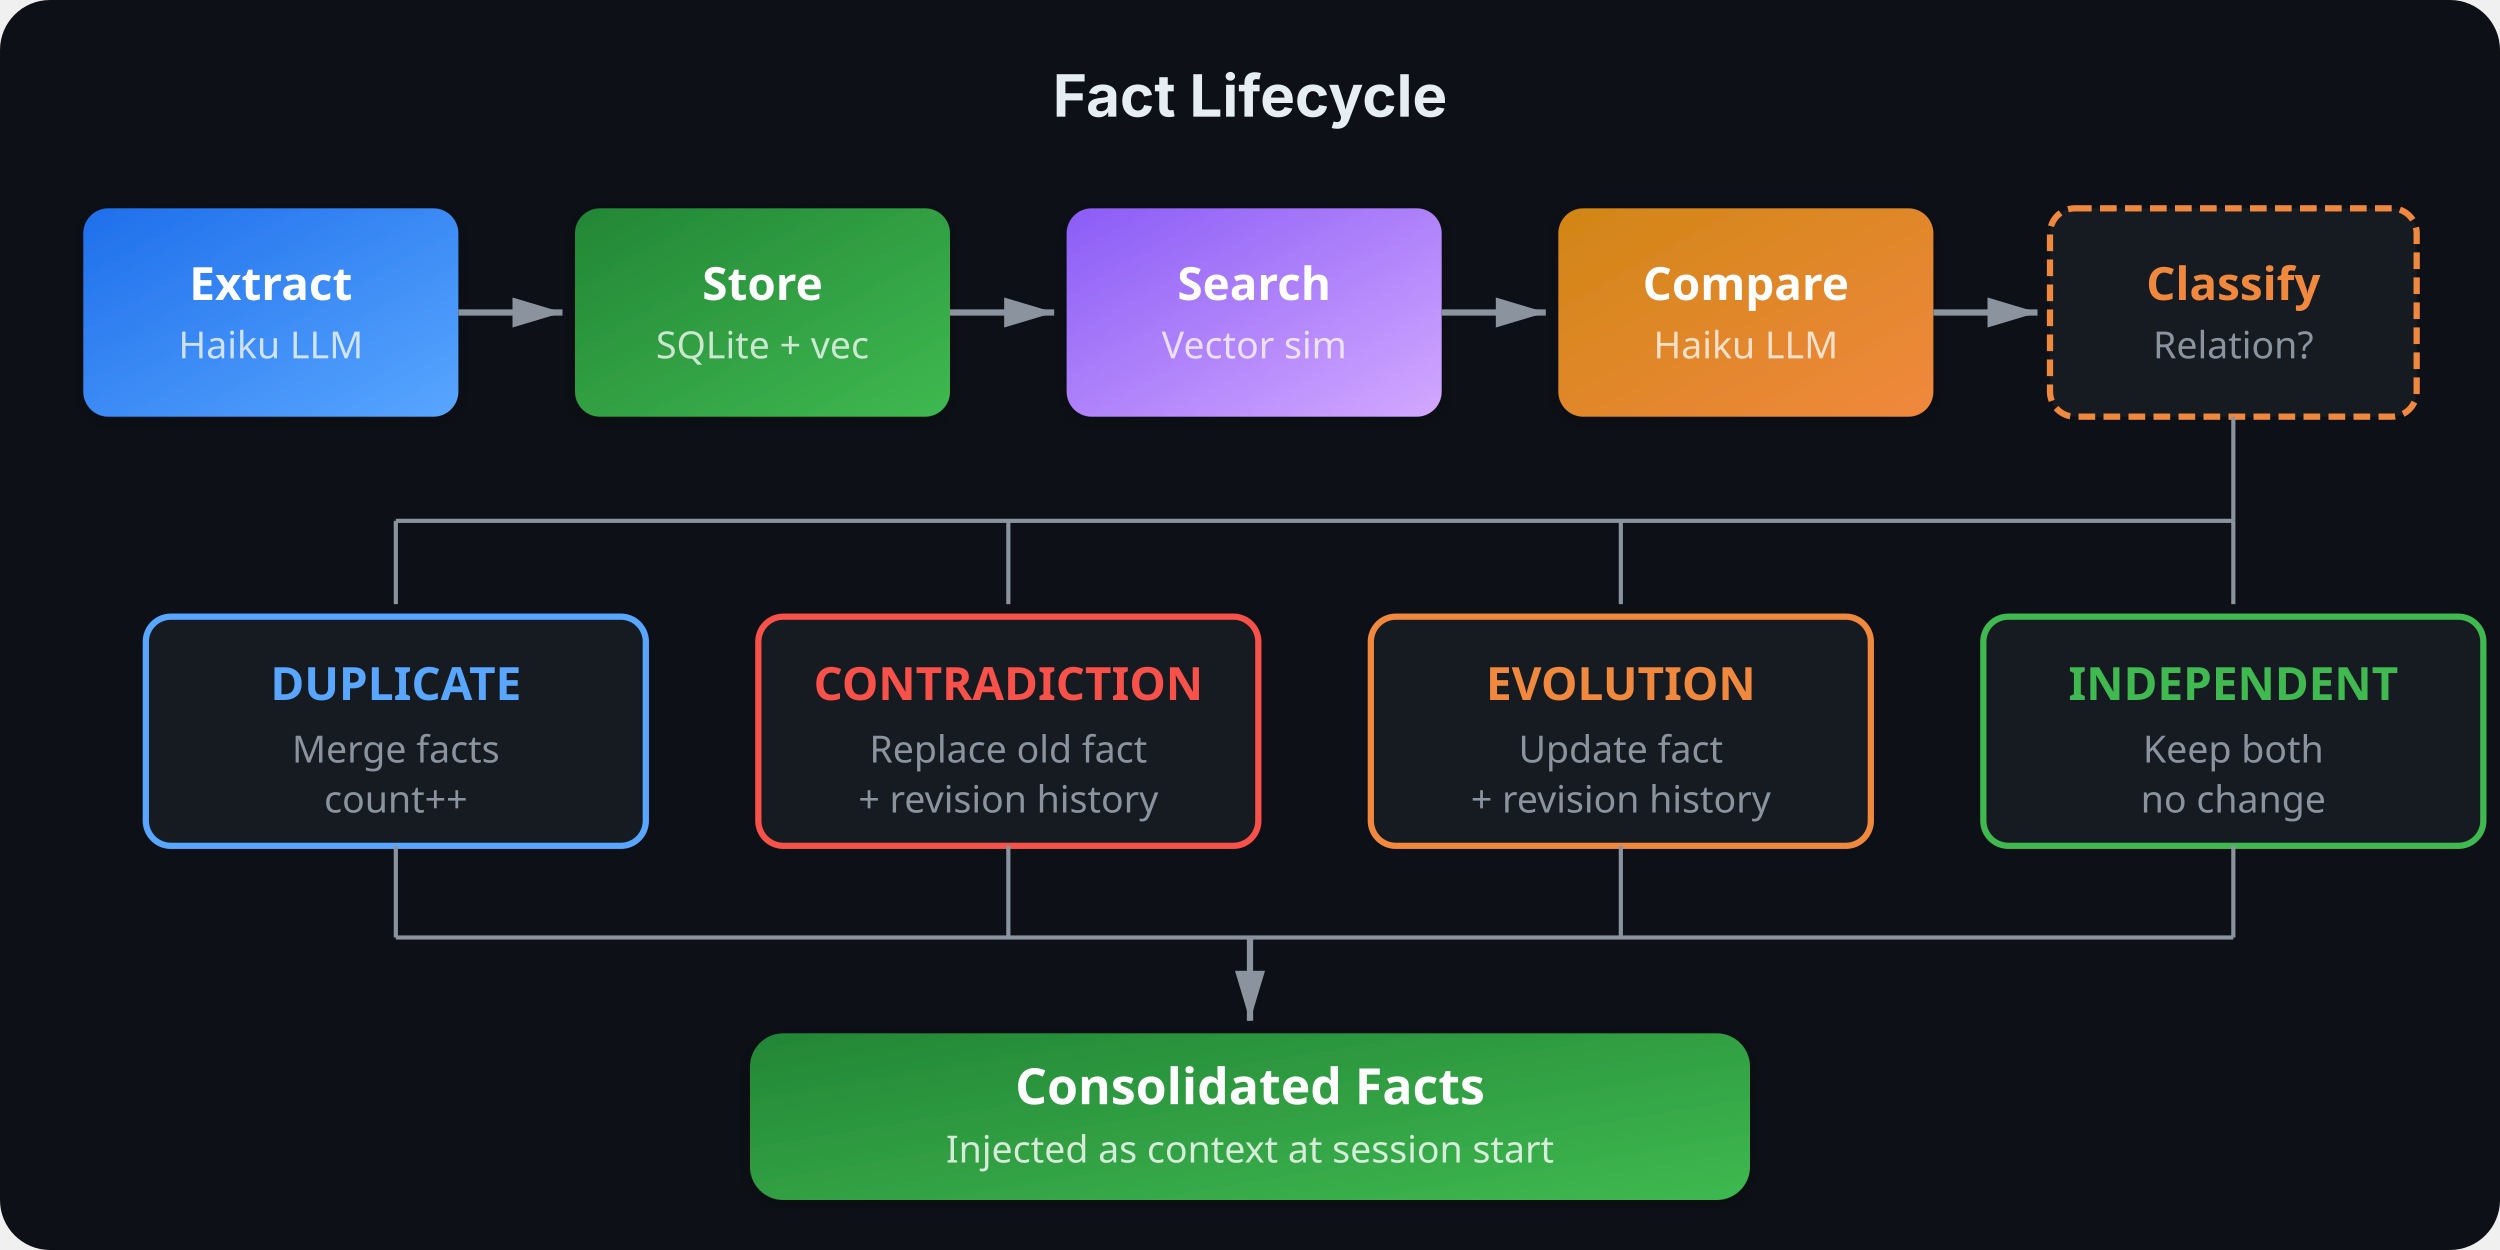
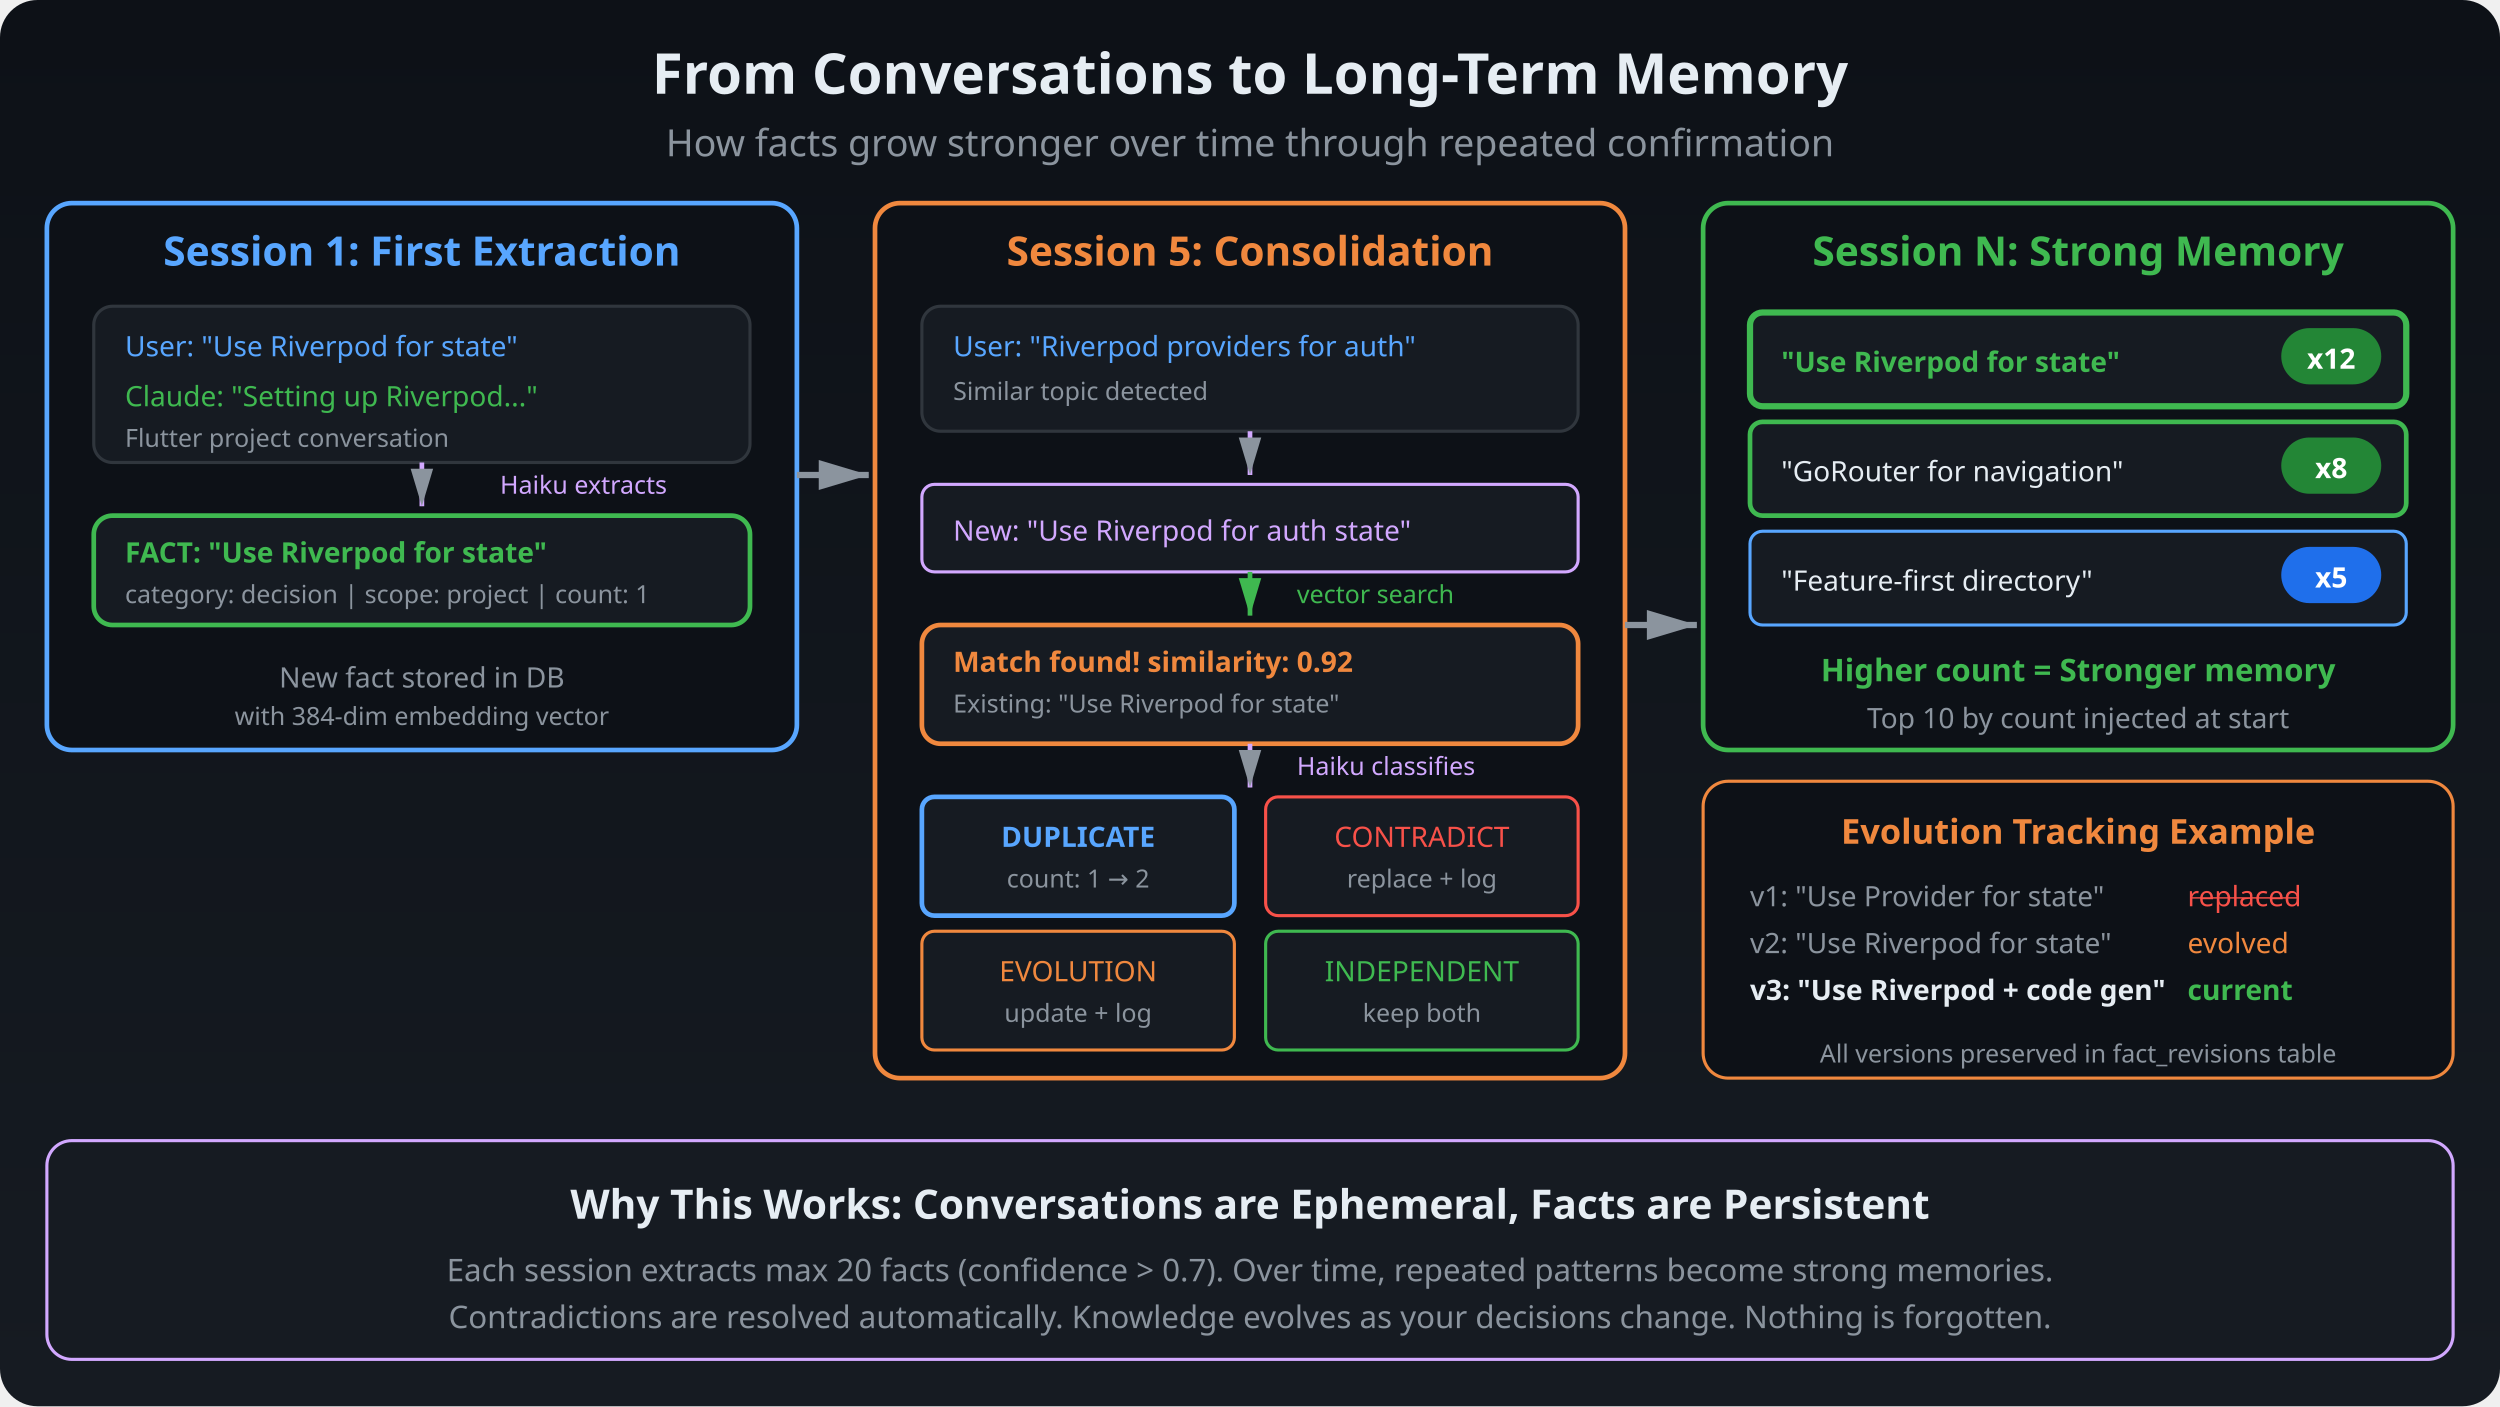
- <svg xmlns="http://www.w3.org/2000/svg" viewBox="0 0 600 300" width="600" height="300">
+ <svg xmlns="http://www.w3.org/2000/svg" viewBox="0 0 800 450" width="800" height="450">
  <defs>
-     <linearGradient id="flBlue" x1="0%" y1="0%" x2="100%" y2="100%">
-       <stop offset="0%" style="stop-color:#1f6feb;stop-opacity:1" />
-       <stop offset="100%" style="stop-color:#58a6ff;stop-opacity:1" />
+     <linearGradient id="lBg" x1="0%" y1="0%" x2="0%" y2="100%">
+       <stop offset="0%" style="stop-color:#0d1117" />
+       <stop offset="100%" style="stop-color:#161b22" />
    </linearGradient>
-     <linearGradient id="flGreen" x1="0%" y1="0%" x2="100%" y2="100%">
-       <stop offset="0%" style="stop-color:#238636;stop-opacity:1" />
-       <stop offset="100%" style="stop-color:#3fb950;stop-opacity:1" />
+     <linearGradient id="lBlue" x1="0%" y1="0%" x2="100%" y2="100%">
+       <stop offset="0%" style="stop-color:#1f6feb" />
+       <stop offset="100%" style="stop-color:#58a6ff" />
    </linearGradient>
-     <linearGradient id="flPurple" x1="0%" y1="0%" x2="100%" y2="100%">
-       <stop offset="0%" style="stop-color:#8b5cf6;stop-opacity:1" />
-       <stop offset="100%" style="stop-color:#d2a8ff;stop-opacity:1" />
+     <linearGradient id="lGreen" x1="0%" y1="0%" x2="100%" y2="100%">
+       <stop offset="0%" style="stop-color:#238636" />
+       <stop offset="100%" style="stop-color:#3fb950" />
    </linearGradient>
-     <linearGradient id="flOrange" x1="0%" y1="0%" x2="100%" y2="100%">
-       <stop offset="0%" style="stop-color:#d18616;stop-opacity:1" />
-       <stop offset="100%" style="stop-color:#f0883e;stop-opacity:1" />
+     <linearGradient id="lPurple" x1="0%" y1="0%" x2="100%" y2="100%">
+       <stop offset="0%" style="stop-color:#8b5cf6" />
+       <stop offset="100%" style="stop-color:#a78bfa" />
    </linearGradient>
-     <filter id="flShadow" x="-5%" y="-5%" width="110%" height="110%">
-       <feDropShadow dx="0" dy="1" stdDeviation="2" flood-color="#000" flood-opacity="0.3" />
+     <linearGradient id="lOrange" x1="0%" y1="0%" x2="100%" y2="100%">
+       <stop offset="0%" style="stop-color:#d18616" />
+       <stop offset="100%" style="stop-color:#f0883e" />
+     </linearGradient>
+     <filter id="ls">
+       <feDropShadow dx="0" dy="2" stdDeviation="3" flood-color="#000" flood-opacity="0.4" />
    </filter>
-     <marker id="arr" viewBox="0 0 10 6" refX="10" refY="3" markerWidth="8" markerHeight="6" orient="auto">
-       <path d="M 0 0 L 10 3 L 0 6 z" fill="#8b949e" />
+     <marker id="la" viewBox="0 0 10 6" refX="10" refY="3" markerWidth="8" markerHeight="6" orient="auto">
+       <path d="M0 0L10 3L0 6z" fill="#8b949e" />
+     </marker>
+     <marker id="lg" viewBox="0 0 10 6" refX="10" refY="3" markerWidth="8" markerHeight="6" orient="auto">
+       <path d="M0 0L10 3L0 6z" fill="#3fb950" />
+     </marker>
+     <marker id="lr" viewBox="0 0 10 6" refX="10" refY="3" markerWidth="8" markerHeight="6" orient="auto">
+       <path d="M0 0L10 3L0 6z" fill="#f85149" />
    </marker>
  </defs>
-   <rect width="600" height="300" rx="12" fill="#0d1117" />
-   <text x="300" y="28" text-anchor="middle" fill="#e6edf3" font-family="system-ui, -apple-system, sans-serif" font-size="14" font-weight="bold">Fact Lifecycle</text>
-   <rect x="20" y="50" width="90" height="50" rx="6" fill="url(#flBlue)" filter="url(#flShadow)" />
-   <text x="65" y="72" text-anchor="middle" fill="#fff" font-family="system-ui, sans-serif" font-size="11" font-weight="600">Extract</text>
-   <text x="65" y="86" text-anchor="middle" fill="rgba(255,255,255,0.75)" font-family="system-ui, sans-serif" font-size="9">Haiku LLM</text>
-   <line x1="110" y1="75" x2="135" y2="75" stroke="#8b949e" stroke-width="1.5" marker-end="url(#arr)" />
-   <rect x="138" y="50" width="90" height="50" rx="6" fill="url(#flGreen)" filter="url(#flShadow)" />
-   <text x="183" y="72" text-anchor="middle" fill="#fff" font-family="system-ui, sans-serif" font-size="11" font-weight="600">Store</text>
-   <text x="183" y="86" text-anchor="middle" fill="rgba(255,255,255,0.75)" font-family="system-ui, sans-serif" font-size="9">SQLite + vec</text>
-   <line x1="228" y1="75" x2="253" y2="75" stroke="#8b949e" stroke-width="1.5" marker-end="url(#arr)" />
-   <rect x="256" y="50" width="90" height="50" rx="6" fill="url(#flPurple)" filter="url(#flShadow)" />
-   <text x="301" y="72" text-anchor="middle" fill="#fff" font-family="system-ui, sans-serif" font-size="11" font-weight="600">Search</text>
-   <text x="301" y="86" text-anchor="middle" fill="rgba(255,255,255,0.75)" font-family="system-ui, sans-serif" font-size="9">Vector sim</text>
-   <line x1="346" y1="75" x2="371" y2="75" stroke="#8b949e" stroke-width="1.5" marker-end="url(#arr)" />
-   <rect x="374" y="50" width="90" height="50" rx="6" fill="url(#flOrange)" filter="url(#flShadow)" />
-   <text x="419" y="72" text-anchor="middle" fill="#fff" font-family="system-ui, sans-serif" font-size="11" font-weight="600">Compare</text>
-   <text x="419" y="86" text-anchor="middle" fill="rgba(255,255,255,0.75)" font-family="system-ui, sans-serif" font-size="9">Haiku LLM</text>
-   <line x1="464" y1="75" x2="489" y2="75" stroke="#8b949e" stroke-width="1.5" marker-end="url(#arr)" />
-   <rect x="492" y="50" width="88" height="50" rx="6" fill="#161b22" stroke="#f0883e" stroke-width="1.5" stroke-dasharray="4,2" />
-   <text x="536" y="72" text-anchor="middle" fill="#f0883e" font-family="system-ui, sans-serif" font-size="11" font-weight="600">Classify</text>
-   <text x="536" y="86" text-anchor="middle" fill="#8b949e" font-family="system-ui, sans-serif" font-size="9">Relation?</text>
-   <line x1="536" y1="100" x2="536" y2="125" stroke="#8b949e" stroke-width="1" />
-   <line x1="95" y1="125" x2="536" y2="125" stroke="#8b949e" stroke-width="1" />
-   <line x1="95" y1="125" x2="95" y2="145" stroke="#8b949e" stroke-width="1" />
-   <line x1="242" y1="125" x2="242" y2="145" stroke="#8b949e" stroke-width="1" />
-   <line x1="389" y1="125" x2="389" y2="145" stroke="#8b949e" stroke-width="1" />
-   <line x1="536" y1="125" x2="536" y2="145" stroke="#8b949e" stroke-width="1" />
-   <rect x="35" y="148" width="120" height="55" rx="6" fill="#161b22" stroke="#58a6ff" stroke-width="1.5" />
-   <text x="95" y="168" text-anchor="middle" fill="#58a6ff" font-family="system-ui, sans-serif" font-size="11" font-weight="bold">DUPLICATE</text>
-   <text x="95" y="183" text-anchor="middle" fill="#8b949e" font-family="system-ui, sans-serif" font-size="9">Merge facts</text>
-   <text x="95" y="195" text-anchor="middle" fill="#8b949e" font-family="system-ui, sans-serif" font-size="9">count++</text>
-   <rect x="182" y="148" width="120" height="55" rx="6" fill="#161b22" stroke="#f85149" stroke-width="1.5" />
-   <text x="242" y="168" text-anchor="middle" fill="#f85149" font-family="system-ui, sans-serif" font-size="11" font-weight="bold">CONTRADICTION</text>
-   <text x="242" y="183" text-anchor="middle" fill="#8b949e" font-family="system-ui, sans-serif" font-size="9">Replace old fact</text>
-   <text x="242" y="195" text-anchor="middle" fill="#8b949e" font-family="system-ui, sans-serif" font-size="9">+ revision history</text>
-   <rect x="329" y="148" width="120" height="55" rx="6" fill="#161b22" stroke="#f0883e" stroke-width="1.5" />
-   <text x="389" y="168" text-anchor="middle" fill="#f0883e" font-family="system-ui, sans-serif" font-size="11" font-weight="bold">EVOLUTION</text>
-   <text x="389" y="183" text-anchor="middle" fill="#8b949e" font-family="system-ui, sans-serif" font-size="9">Update fact</text>
-   <text x="389" y="195" text-anchor="middle" fill="#8b949e" font-family="system-ui, sans-serif" font-size="9">+ revision history</text>
-   <rect x="476" y="148" width="120" height="55" rx="6" fill="#161b22" stroke="#3fb950" stroke-width="1.5" />
-   <text x="536" y="168" text-anchor="middle" fill="#3fb950" font-family="system-ui, sans-serif" font-size="11" font-weight="bold">INDEPENDENT</text>
-   <text x="536" y="183" text-anchor="middle" fill="#8b949e" font-family="system-ui, sans-serif" font-size="9">Keep both</text>
-   <text x="536" y="195" text-anchor="middle" fill="#8b949e" font-family="system-ui, sans-serif" font-size="9">no change</text>
-   <line x1="95" y1="203" x2="95" y2="225" stroke="#8b949e" stroke-width="1" />
-   <line x1="242" y1="203" x2="242" y2="225" stroke="#8b949e" stroke-width="1" />
-   <line x1="389" y1="203" x2="389" y2="225" stroke="#8b949e" stroke-width="1" />
-   <line x1="536" y1="203" x2="536" y2="225" stroke="#8b949e" stroke-width="1" />
-   <line x1="95" y1="225" x2="536" y2="225" stroke="#8b949e" stroke-width="1" />
-   <line x1="300" y1="225" x2="300" y2="245" stroke="#8b949e" stroke-width="1.5" marker-end="url(#arr)" />
-   <rect x="180" y="248" width="240" height="40" rx="8" fill="url(#flGreen)" filter="url(#flShadow)" />
-   <text x="300" y="265" text-anchor="middle" fill="#fff" font-family="system-ui, sans-serif" font-size="12" font-weight="bold">Consolidated Facts</text>
-   <text x="300" y="279" text-anchor="middle" fill="rgba(255,255,255,0.8)" font-family="system-ui, sans-serif" font-size="9">Injected as context at session start</text>
+   <rect width="800" height="450" rx="12" fill="url(#lBg)" />
+   <text x="400" y="30" text-anchor="middle" fill="#e6edf3" font-family="system-ui, sans-serif" font-size="18" font-weight="bold">From Conversations to Long-Term Memory</text>
+   <text x="400" y="50" text-anchor="middle" fill="#8b949e" font-family="system-ui, sans-serif" font-size="12">How facts grow stronger over time through repeated confirmation</text>
+   <rect x="15" y="65" width="240" height="175" rx="8" fill="#0d1117" stroke="#58a6ff" stroke-width="1.5" />
+   <text x="135" y="85" text-anchor="middle" fill="#58a6ff" font-family="system-ui, sans-serif" font-size="13" font-weight="bold">Session 1: First Extraction</text>
+   <rect x="30" y="98" width="210" height="50" rx="6" fill="#161b22" stroke="#30363d" stroke-width="1" />
+   <text x="40" y="114" fill="#58a6ff" font-family="system-ui, sans-serif" font-size="9">User: "Use Riverpod for state"</text>
+   <text x="40" y="130" fill="#3fb950" font-family="system-ui, sans-serif" font-size="9">Claude: "Setting up Riverpod..."</text>
+   <text x="40" y="143" fill="#8b949e" font-family="system-ui, sans-serif" font-size="8">Flutter project conversation</text>
+   <line x1="135" y1="148" x2="135" y2="162" stroke="#d2a8ff" stroke-width="1.5" marker-end="url(#la)" />
+   <text x="160" y="158" fill="#d2a8ff" font-family="system-ui, sans-serif" font-size="8">Haiku extracts</text>
+   <rect x="30" y="165" width="210" height="35" rx="6" fill="#161b22" stroke="#3fb950" stroke-width="1.5" />
+   <text x="40" y="180" fill="#3fb950" font-family="system-ui, sans-serif" font-size="9" font-weight="bold">FACT: "Use Riverpod for state"</text>
+   <text x="40" y="193" fill="#8b949e" font-family="system-ui, sans-serif" font-size="8">category: decision | scope: project | count: 1</text>
+   <text x="135" y="220" text-anchor="middle" fill="#8b949e" font-family="system-ui, sans-serif" font-size="9">New fact stored in DB</text>
+   <text x="135" y="232" text-anchor="middle" fill="#8b949e" font-family="system-ui, sans-serif" font-size="8">with 384-dim embedding vector</text>
+   <line x1="255" y1="152" x2="278" y2="152" stroke="#8b949e" stroke-width="2" marker-end="url(#la)" />
+   <rect x="280" y="65" width="240" height="280" rx="8" fill="#0d1117" stroke="#f0883e" stroke-width="1.5" />
+   <text x="400" y="85" text-anchor="middle" fill="#f0883e" font-family="system-ui, sans-serif" font-size="13" font-weight="bold">Session 5: Consolidation</text>
+   <rect x="295" y="98" width="210" height="40" rx="6" fill="#161b22" stroke="#30363d" stroke-width="1" />
+   <text x="305" y="114" fill="#58a6ff" font-family="system-ui, sans-serif" font-size="9">User: "Riverpod providers for auth"</text>
+   <text x="305" y="128" fill="#8b949e" font-family="system-ui, sans-serif" font-size="8">Similar topic detected</text>
+   <line x1="400" y1="138" x2="400" y2="152" stroke="#d2a8ff" stroke-width="1.5" marker-end="url(#la)" />
+   <rect x="295" y="155" width="210" height="28" rx="4" fill="#161b22" stroke="#d2a8ff" stroke-width="1" />
+   <text x="305" y="173" fill="#d2a8ff" font-family="system-ui, sans-serif" font-size="9">New: "Use Riverpod for auth state"</text>
+   <line x1="400" y1="183" x2="400" y2="197" stroke="#3fb950" stroke-width="1.5" marker-end="url(#lg)" />
+   <text x="415" y="193" fill="#3fb950" font-family="system-ui, sans-serif" font-size="8">vector search</text>
+   <rect x="295" y="200" width="210" height="38" rx="6" fill="#161b22" stroke="#f0883e" stroke-width="1.5" />
+   <text x="305" y="215" fill="#f0883e" font-family="system-ui, sans-serif" font-size="9" font-weight="bold">Match found! similarity: 0.92</text>
+   <text x="305" y="228" fill="#8b949e" font-family="system-ui, sans-serif" font-size="8">Existing: "Use Riverpod for state"</text>
+   <line x1="400" y1="238" x2="400" y2="252" stroke="#d2a8ff" stroke-width="1.5" marker-end="url(#la)" />
+   <text x="415" y="248" fill="#d2a8ff" font-family="system-ui, sans-serif" font-size="8">Haiku classifies</text>
+   <rect x="295" y="255" width="100" height="38" rx="4" fill="#161b22" stroke="#58a6ff" stroke-width="1.5" />
+   <text x="345" y="271" text-anchor="middle" fill="#58a6ff" font-family="system-ui, sans-serif" font-size="9" font-weight="bold">DUPLICATE</text>
+   <text x="345" y="284" text-anchor="middle" fill="#8b949e" font-family="system-ui, sans-serif" font-size="8">count: 1 → 2</text>
+   <rect x="405" y="255" width="100" height="38" rx="4" fill="#161b22" stroke="#f85149" stroke-width="1" />
+   <text x="455" y="271" text-anchor="middle" fill="#f85149" font-family="system-ui, sans-serif" font-size="9">CONTRADICT</text>
+   <text x="455" y="284" text-anchor="middle" fill="#8b949e" font-family="system-ui, sans-serif" font-size="8">replace + log</text>
+   <rect x="295" y="298" width="100" height="38" rx="4" fill="#161b22" stroke="#f0883e" stroke-width="1" />
+   <text x="345" y="314" text-anchor="middle" fill="#f0883e" font-family="system-ui, sans-serif" font-size="9">EVOLUTION</text>
+   <text x="345" y="327" text-anchor="middle" fill="#8b949e" font-family="system-ui, sans-serif" font-size="8">update + log</text>
+   <rect x="405" y="298" width="100" height="38" rx="4" fill="#161b22" stroke="#3fb950" stroke-width="1" />
+   <text x="455" y="314" text-anchor="middle" fill="#3fb950" font-family="system-ui, sans-serif" font-size="9">INDEPENDENT</text>
+   <text x="455" y="327" text-anchor="middle" fill="#8b949e" font-family="system-ui, sans-serif" font-size="8">keep both</text>
+   <line x1="520" y1="200" x2="543" y2="200" stroke="#8b949e" stroke-width="2" marker-end="url(#la)" />
+   <rect x="545" y="65" width="240" height="175" rx="8" fill="#0d1117" stroke="#3fb950" stroke-width="1.5" />
+   <text x="665" y="85" text-anchor="middle" fill="#3fb950" font-family="system-ui, sans-serif" font-size="13" font-weight="bold">Session N: Strong Memory</text>
+   <rect x="560" y="100" width="210" height="30" rx="4" fill="#161b22" stroke="#3fb950" stroke-width="2" />
+   <text x="570" y="119" fill="#3fb950" font-family="system-ui, sans-serif" font-size="9" font-weight="bold">"Use Riverpod for state"</text>
+   <rect x="730" y="105" width="32" height="18" rx="9" fill="#238636" />
+   <text x="746" y="118" text-anchor="middle" fill="#fff" font-family="system-ui, sans-serif" font-size="9" font-weight="bold">x12</text>
+   <rect x="560" y="135" width="210" height="30" rx="4" fill="#161b22" stroke="#3fb950" stroke-width="1.5" />
+   <text x="570" y="154" fill="#e6edf3" font-family="system-ui, sans-serif" font-size="9">"GoRouter for navigation"</text>
+   <rect x="730" y="140" width="32" height="18" rx="9" fill="#238636" />
+   <text x="746" y="153" text-anchor="middle" fill="#fff" font-family="system-ui, sans-serif" font-size="9" font-weight="bold">x8</text>
+   <rect x="560" y="170" width="210" height="30" rx="4" fill="#161b22" stroke="#58a6ff" stroke-width="1" />
+   <text x="570" y="189" fill="#e6edf3" font-family="system-ui, sans-serif" font-size="9">"Feature-first directory"</text>
+   <rect x="730" y="175" width="32" height="18" rx="9" fill="#1f6feb" />
+   <text x="746" y="188" text-anchor="middle" fill="#fff" font-family="system-ui, sans-serif" font-size="9" font-weight="bold">x5</text>
+   <text x="665" y="218" text-anchor="middle" fill="#3fb950" font-family="system-ui, sans-serif" font-size="10" font-weight="bold">Higher count = Stronger memory</text>
+   <text x="665" y="233" text-anchor="middle" fill="#8b949e" font-family="system-ui, sans-serif" font-size="9">Top 10 by count injected at start</text>
+   <rect x="545" y="250" width="240" height="95" rx="8" fill="#0d1117" stroke="#f0883e" stroke-width="1" />
+   <text x="665" y="270" text-anchor="middle" fill="#f0883e" font-family="system-ui, sans-serif" font-size="11" font-weight="bold">Evolution Tracking Example</text>
+   <text x="560" y="290" fill="#8b949e" font-family="system-ui, sans-serif" font-size="9">v1: "Use Provider for state"</text>
+   <text x="700" y="290" fill="#f85149" font-family="system-ui, sans-serif" font-size="9" text-decoration="line-through">replaced</text>
+   <text x="560" y="305" fill="#8b949e" font-family="system-ui, sans-serif" font-size="9">v2: "Use Riverpod for state"</text>
+   <text x="700" y="305" fill="#f0883e" font-family="system-ui, sans-serif" font-size="9">evolved</text>
+   <text x="560" y="320" fill="#e6edf3" font-family="system-ui, sans-serif" font-size="9" font-weight="bold">v3: "Use Riverpod + code gen"</text>
+   <text x="700" y="320" fill="#3fb950" font-family="system-ui, sans-serif" font-size="9" font-weight="bold">current</text>
+   <text x="665" y="340" text-anchor="middle" fill="#8b949e" font-family="system-ui, sans-serif" font-size="8">All versions preserved in fact_revisions table</text>
+   <rect x="15" y="365" width="770" height="70" rx="8" fill="#161b22" stroke="#d2a8ff" stroke-width="1" />
+   <text x="400" y="390" text-anchor="middle" fill="#e6edf3" font-family="system-ui, sans-serif" font-size="13" font-weight="bold">Why This Works: Conversations are Ephemeral, Facts are Persistent</text>
+   <text x="400" y="410" text-anchor="middle" fill="#8b949e" font-family="system-ui, sans-serif" font-size="10">Each session extracts max 20 facts (confidence &gt; 0.7). Over time, repeated patterns become strong memories.</text>
+   <text x="400" y="425" text-anchor="middle" fill="#8b949e" font-family="system-ui, sans-serif" font-size="10">Contradictions are resolved automatically. Knowledge evolves as your decisions change. Nothing is forgotten.</text>
</svg>
